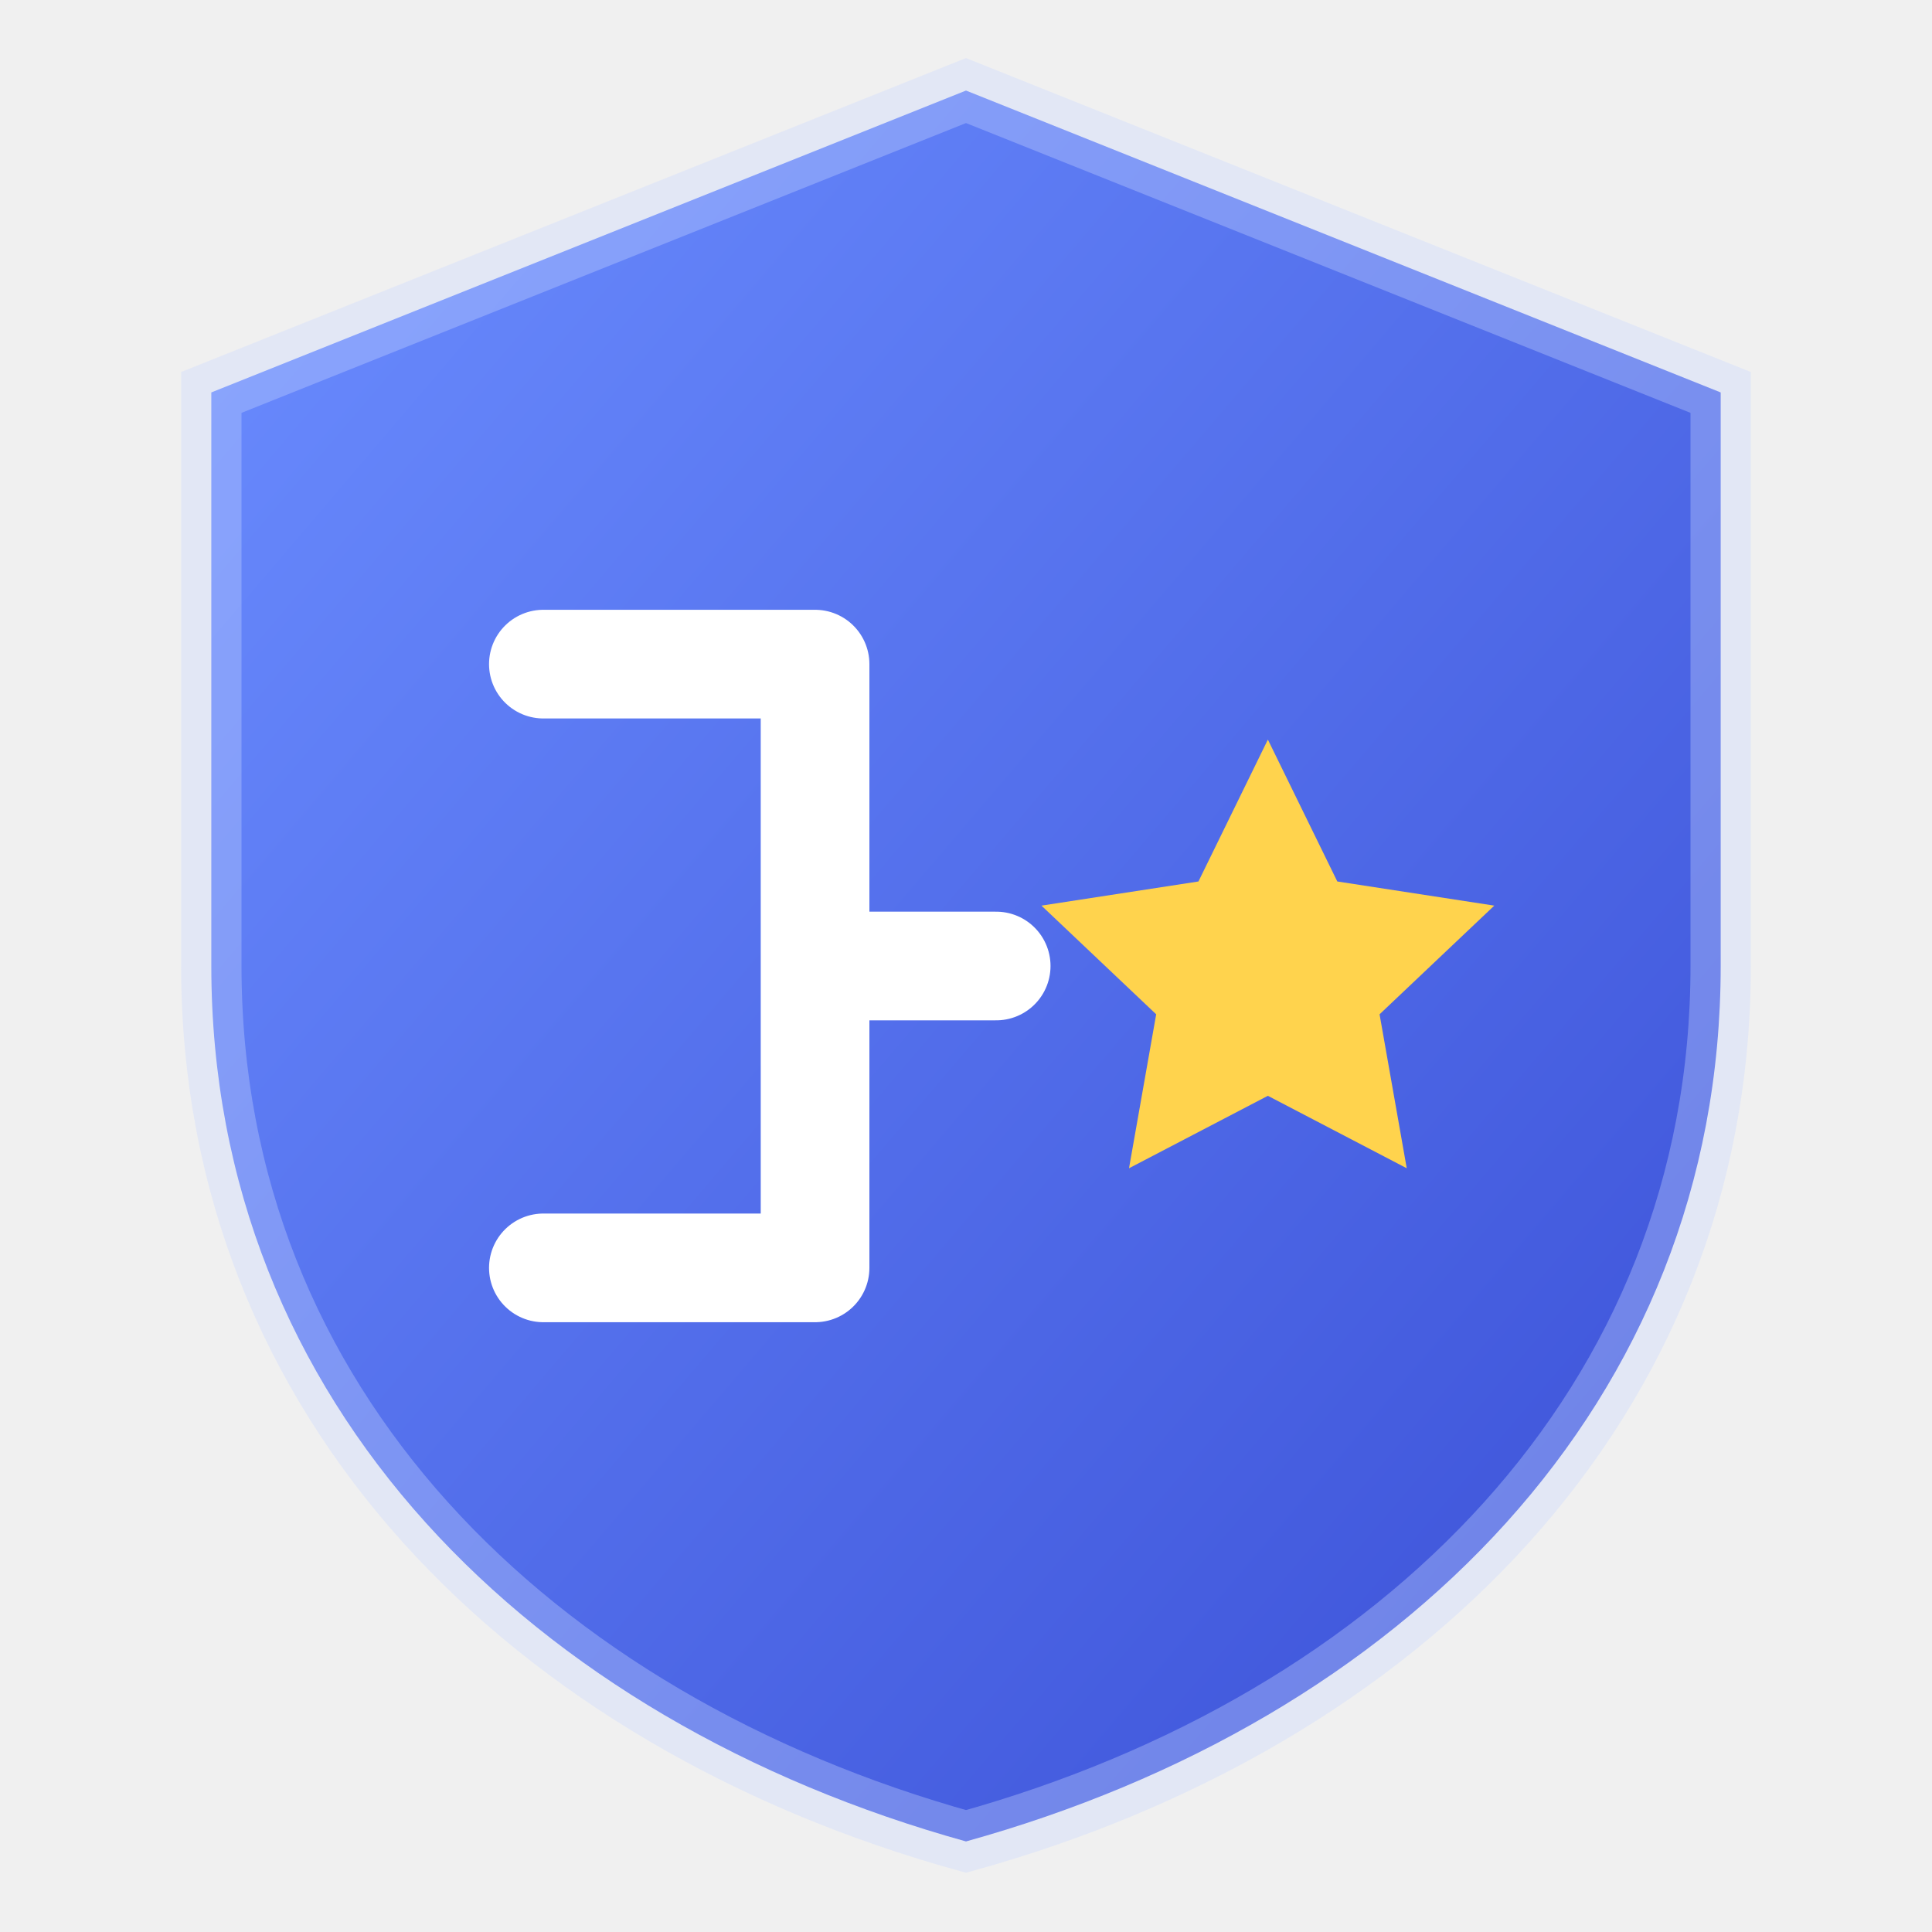
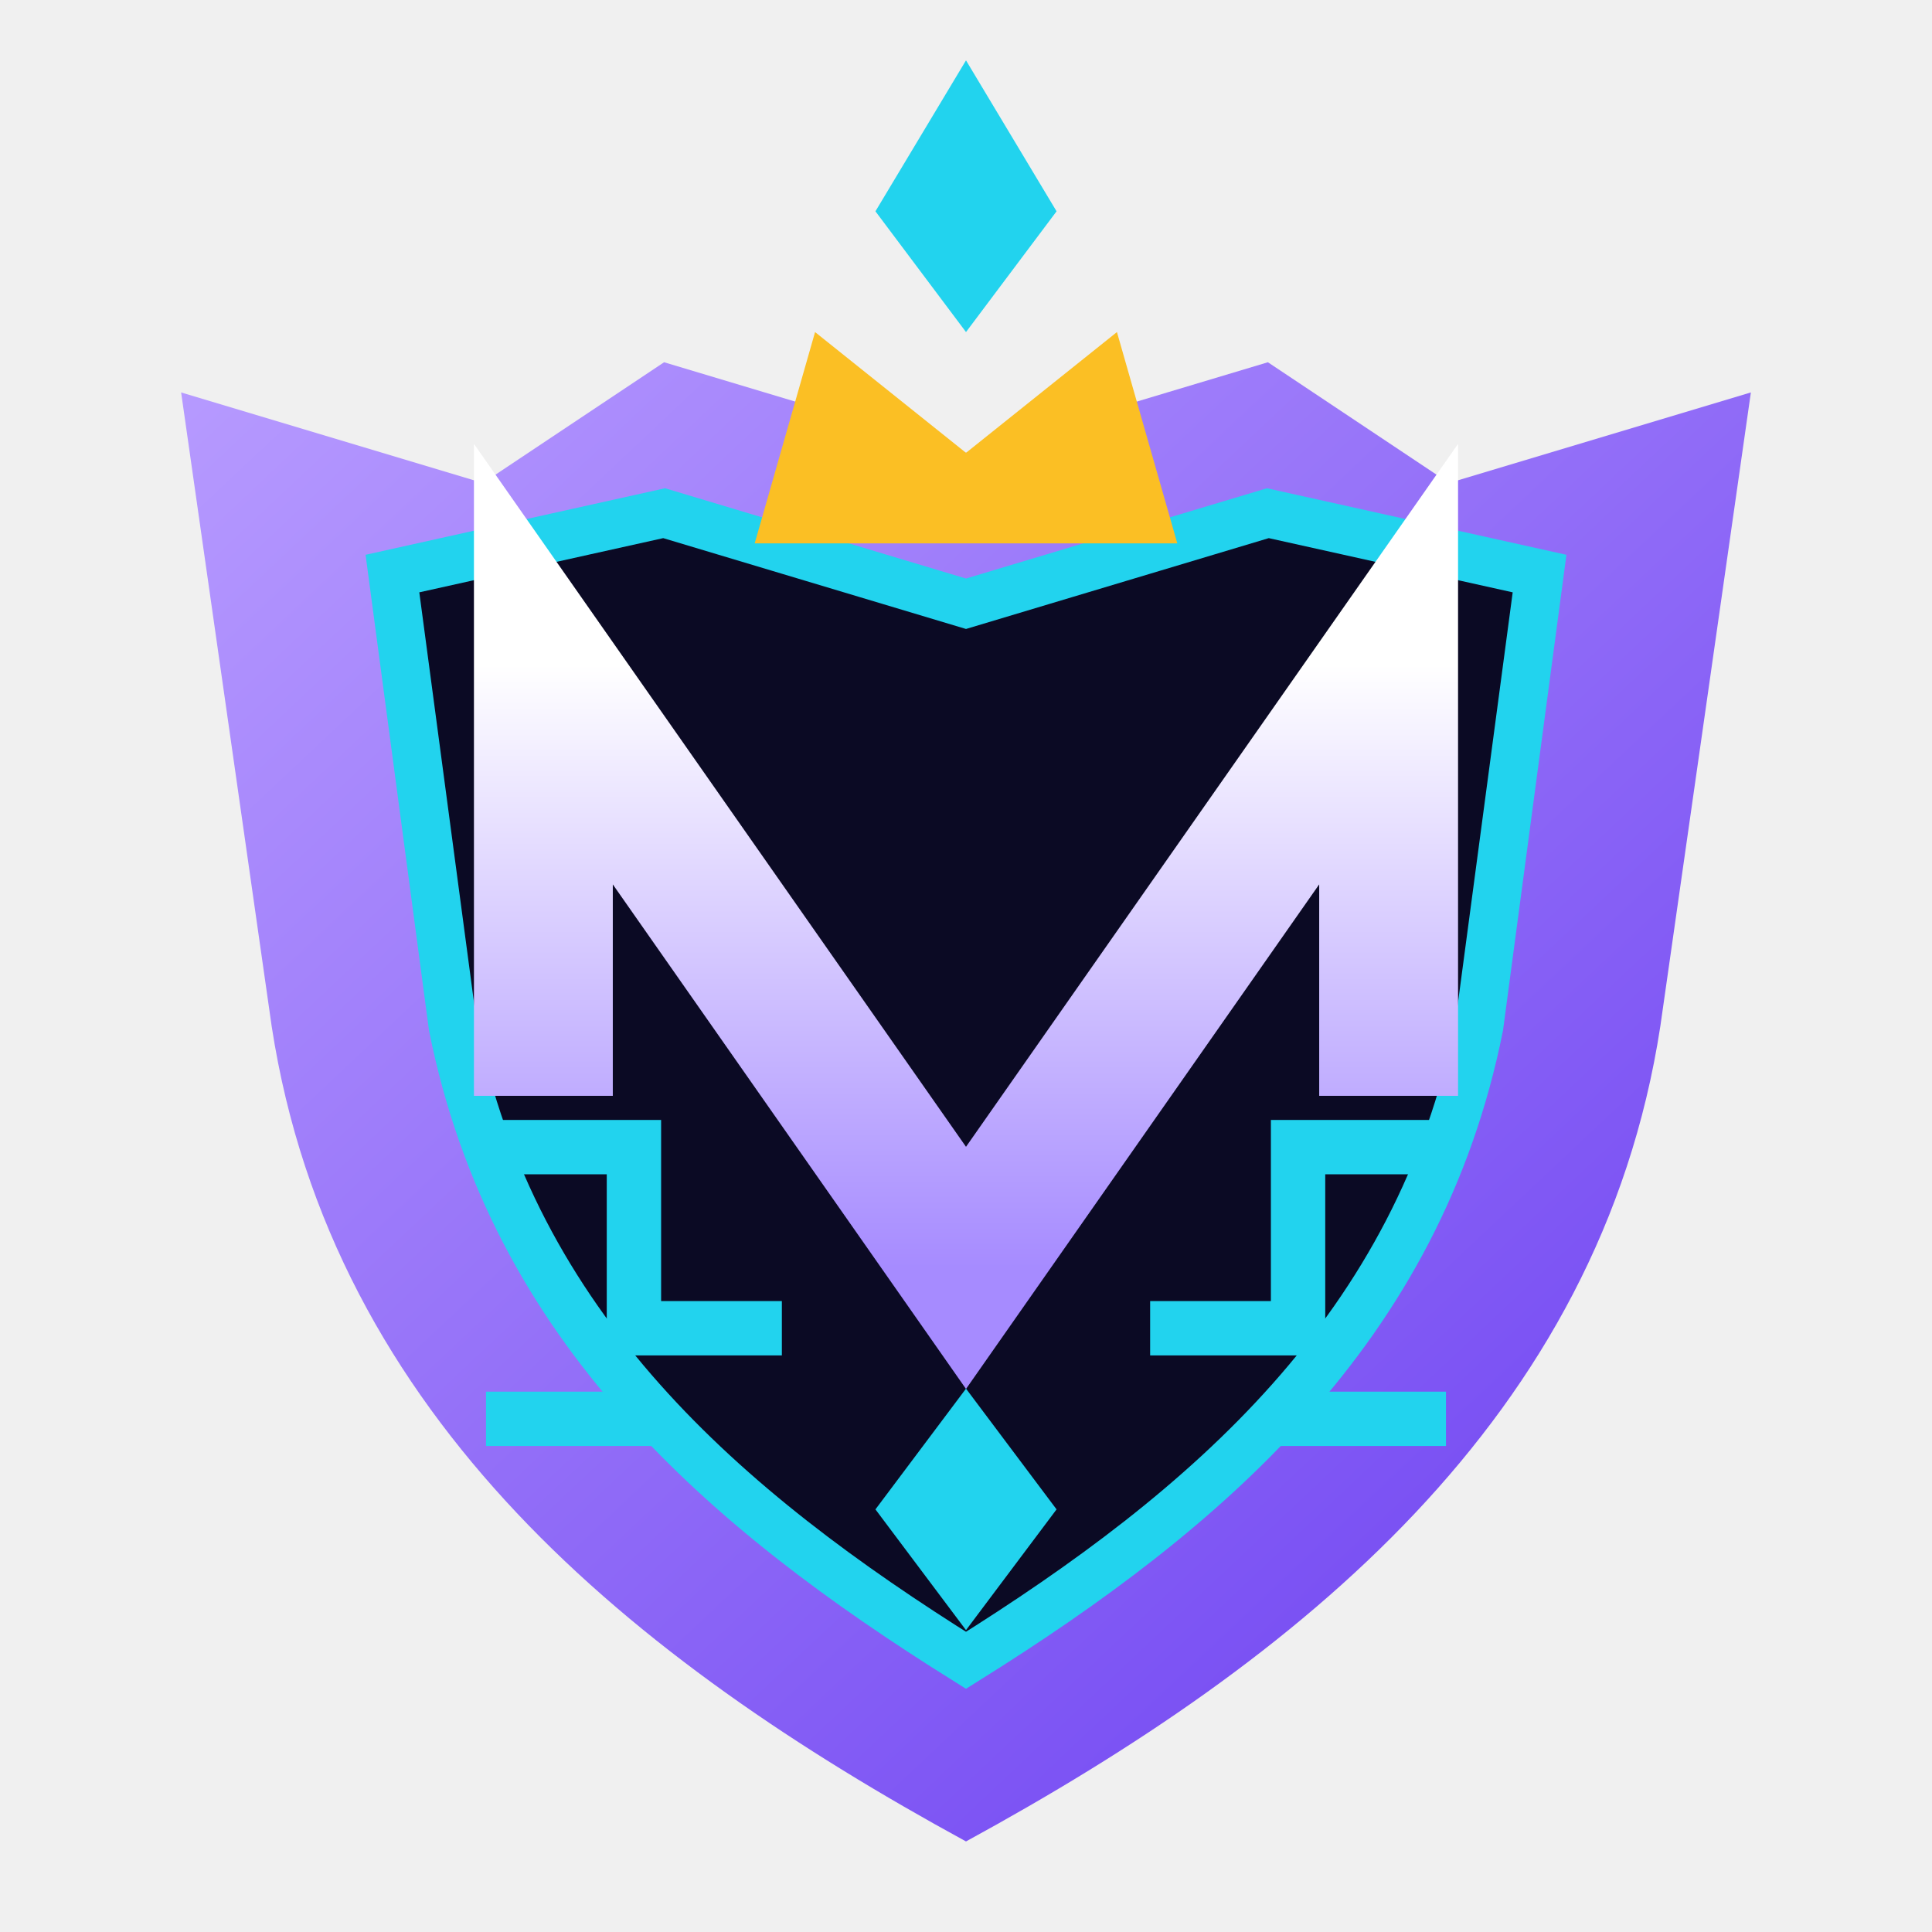
<svg xmlns="http://www.w3.org/2000/svg" viewBox="0 0 64 64">
  <defs>
-     <linearGradient id="g" x1="0" y1="0" x2="1" y2="1">
-       <stop offset="0" stop-color="#6b8dff" />
-       <stop offset="1" stop-color="#3a4fd6" />
+     <linearGradient id="s" x1="0" y1="0" x2="1" y2="1">
+       <stop offset="0" stop-color="#b79bff" />
+       <stop offset="1" stop-color="#6a3df0" />
+     </linearGradient>
+     <linearGradient id="m" x1="0" y1="0" x2="0" y2="1">
+       <stop offset="0" stop-color="#ffffff" />
+       <stop offset="1" stop-color="#a68bff" />
    </linearGradient>
  </defs>
-   <path d="M32 3 57 13v19c0 14.5-10.6 25-25 29C17.6 57 7 46.5 7 32V13Z" fill="url(#g)" />
-   <path d="M32 3 57 13v19c0 14.5-10.6 25-25 29C17.6 57 7 46.5 7 32V13Z" fill="none" stroke="#c9d6ff" stroke-opacity=".35" stroke-width="2" />
-   <g fill="none" stroke="#fff" stroke-width="3.6" stroke-linecap="round" stroke-linejoin="round">
-     <path d="M18 22h9v20h-9M27 32h6" />
+   <path d="M6 13 16 16 22 12 32 15 42 12 48 16 58 13 55 34C53 47 43 55 32 61 21 55 11 47 9 34Z" fill="url(#s)" />
+   <path d="M13 19 22 17 32 20 42 17 51 19 49 34C47 44 40 50 32 55 24 50 17 44 15 34Z" fill="#0b0a24" stroke="#22d3ee" stroke-width="1.6" />
+   <path d="M18 34V22L32 42 46 22V34" fill="none" stroke="url(#m)" stroke-width="4.6" stroke-linejoin="miter" stroke-linecap="square" />
+   <g fill="none" stroke="#22d3ee" stroke-width="1.8" stroke-linecap="square">
+     <path d="M17 38h4v6h4M17 47h4" />
+     <path d="M47 38h-4v6h-4M47 47h-4" />
  </g>
-   <path d="m42 24.5 2.3 4.7 5.2.8-3.8 3.6.9 5.1-4.6-2.4-4.6 2.4.9-5.1-3.8-3.6 5.2-.8Z" fill="#ffd34d" />
+   <path d="M25 18 27 11 32 15 37 11 39 18Z" fill="#fbbf24" />
+   <path d="M32 2 35 7 32 11 29 7Z" fill="#22d3ee" />
+   <path d="M32 46 35 50 32 54 29 50Z" fill="#22d3ee" />
</svg>
